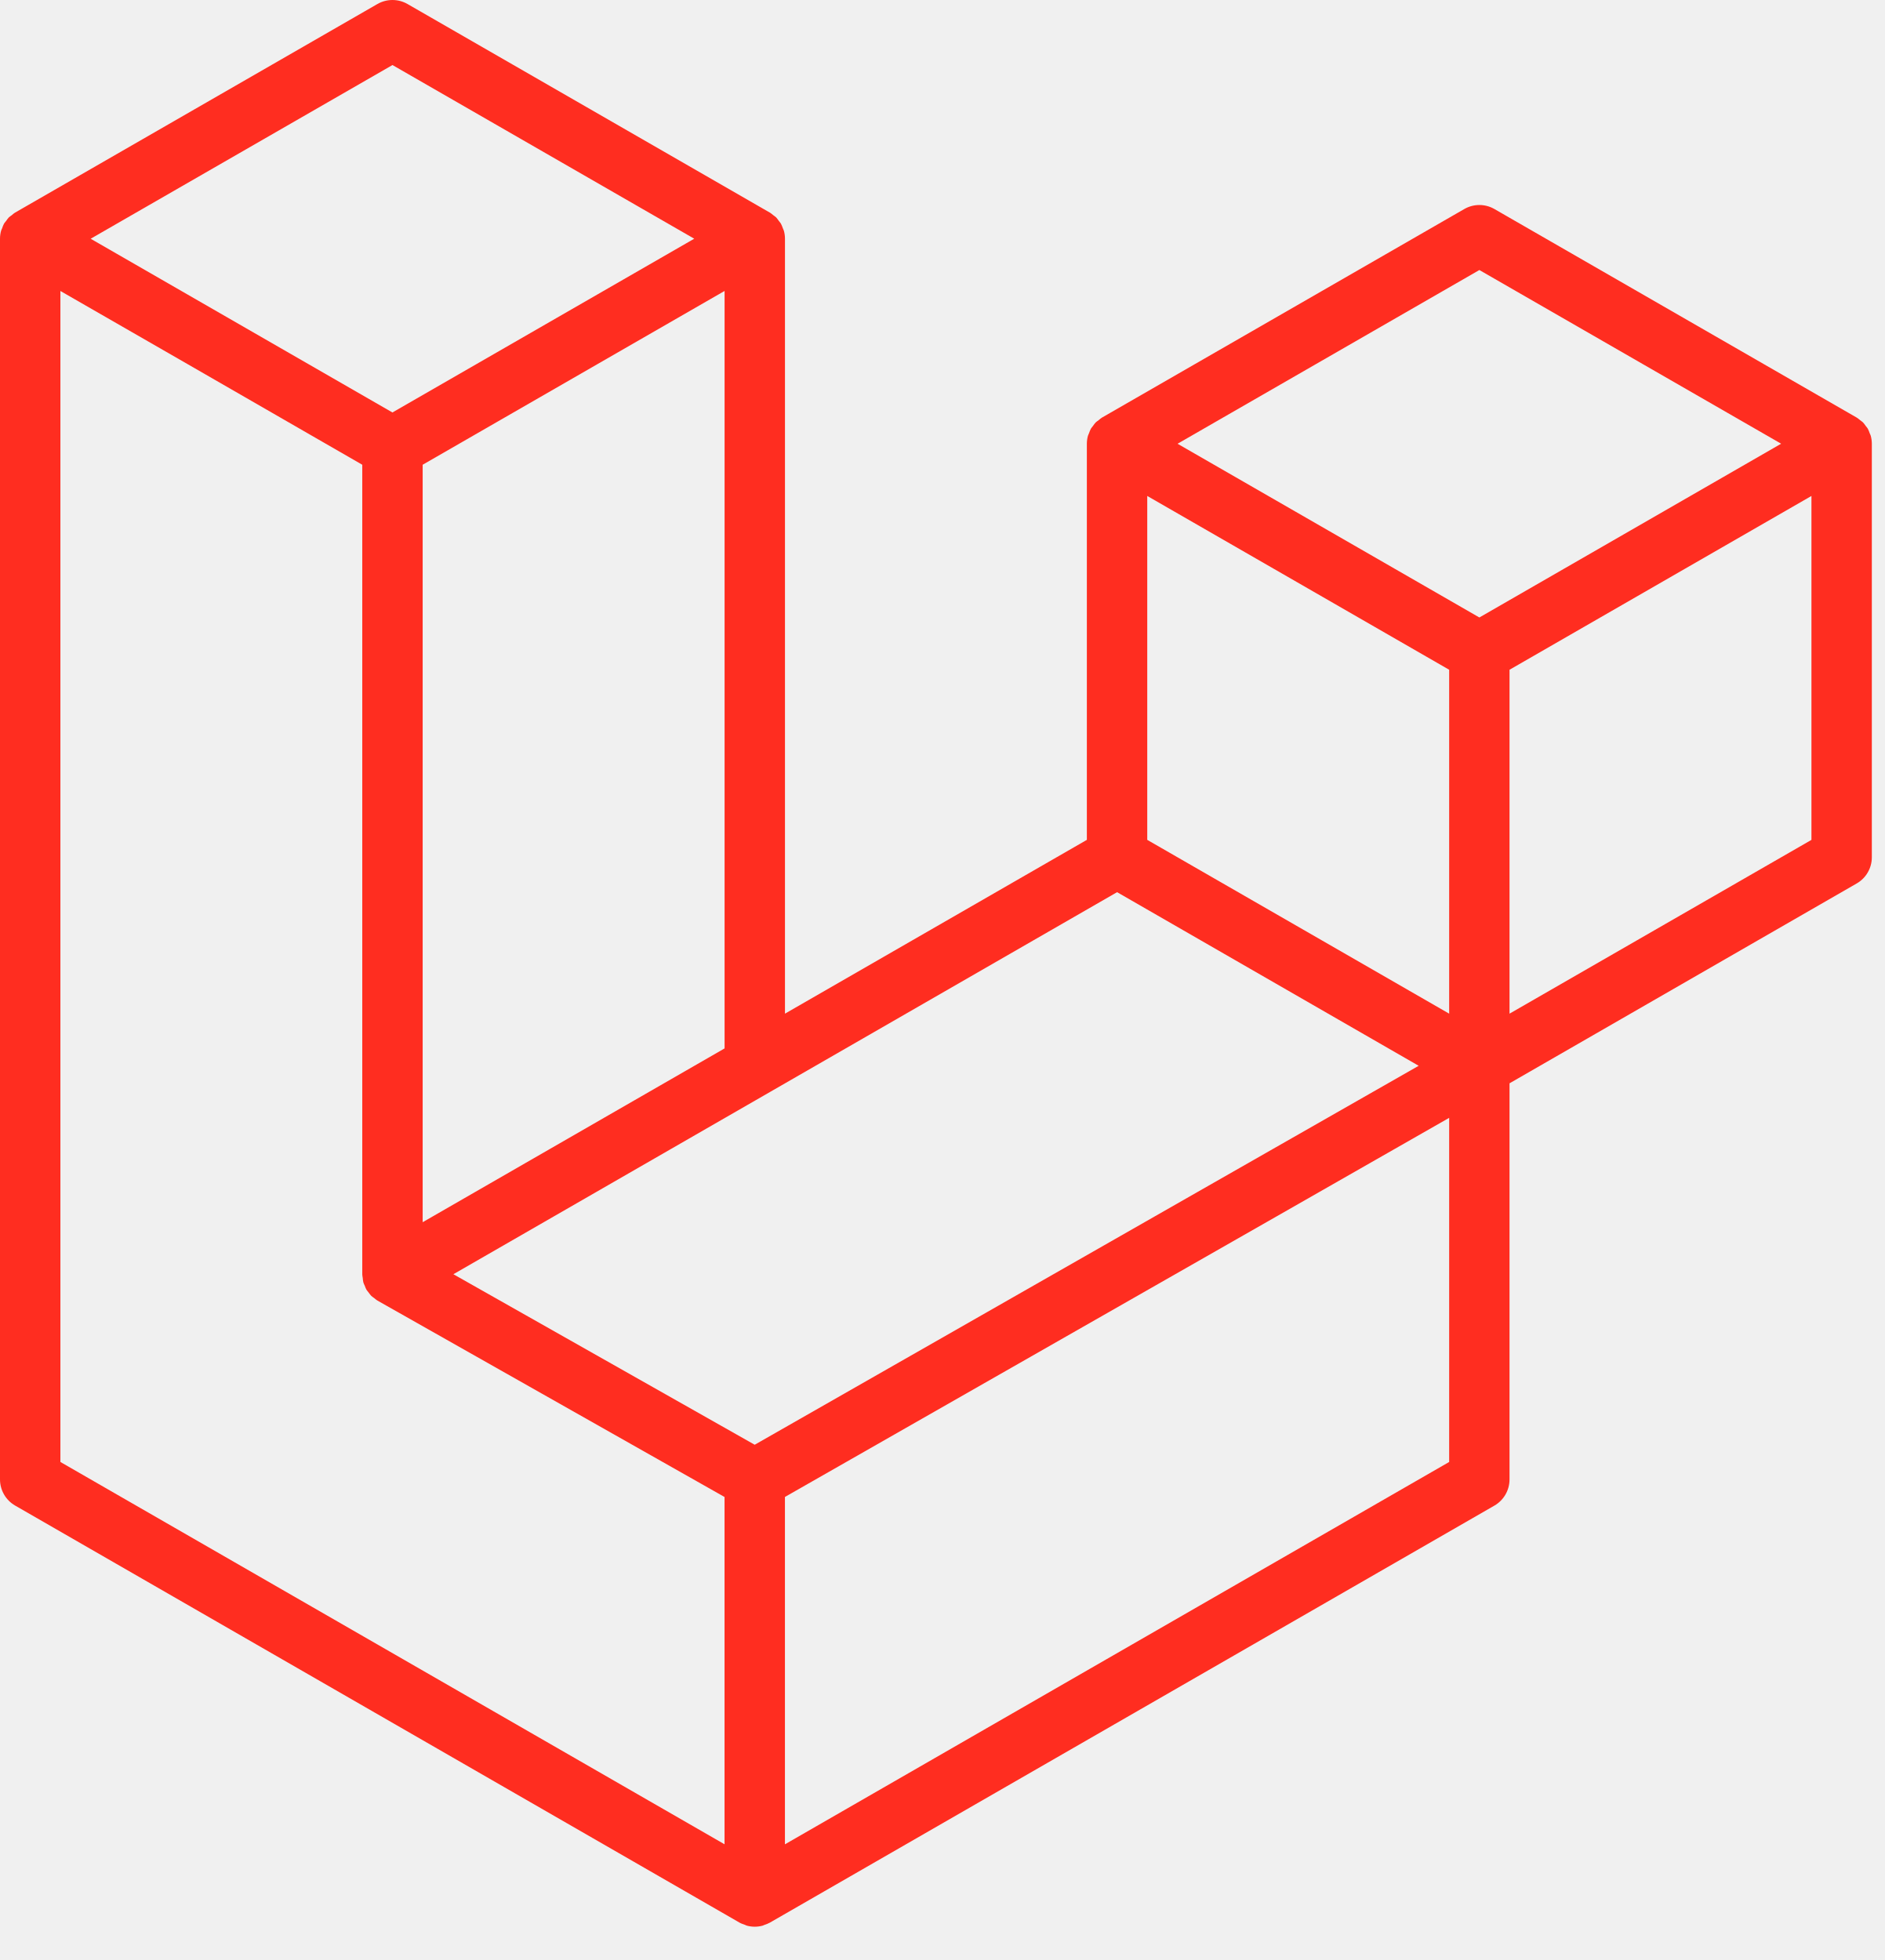
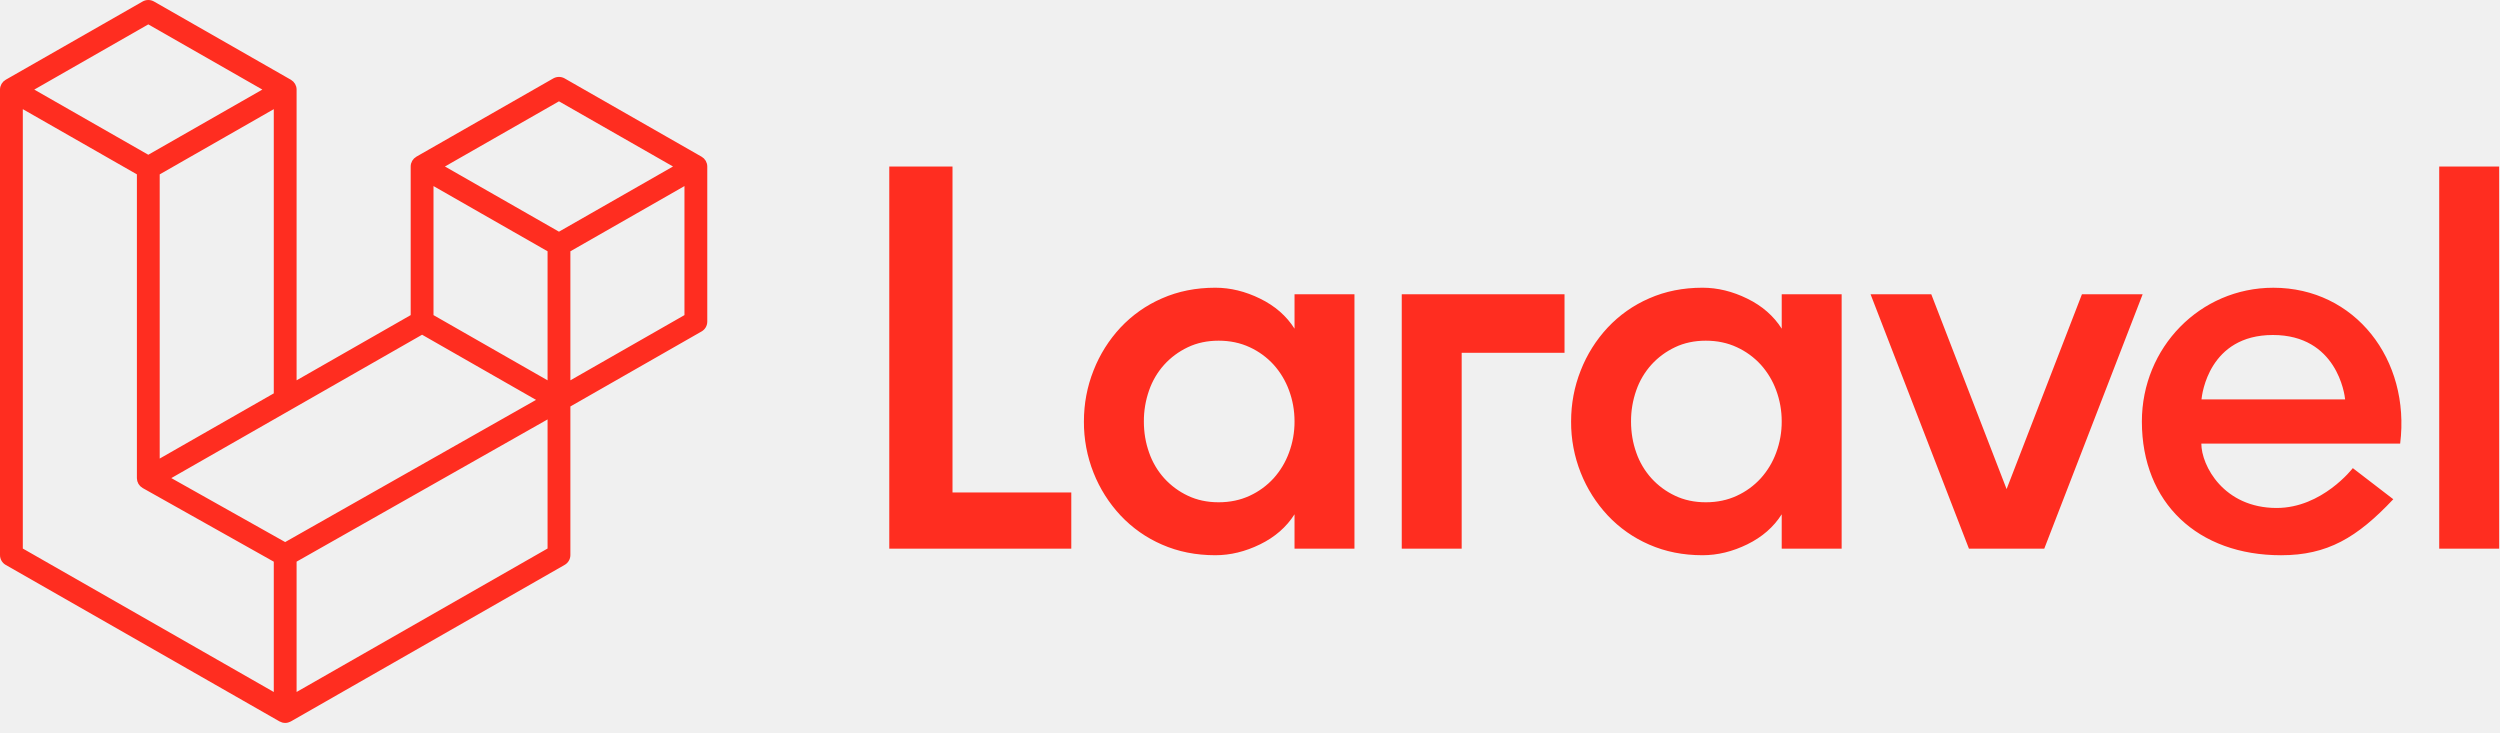
- <svg xmlns="http://www.w3.org/2000/svg" width="50" height="52" viewBox="0 0 50 52">
-   <path d="M49.626 11.564a.809.809 0 0 1 .028.209v10.972a.8.8 0 0 1-.402.694l-9.209 5.302V39.25c0 .286-.152.55-.4.694L20.42 51.01c-.044.025-.092.041-.14.058-.018.006-.035.017-.054.022a.805.805 0 0 1-.41 0c-.022-.006-.042-.018-.063-.026-.044-.016-.09-.03-.132-.054L.402 39.944A.801.801 0 0 1 0 39.25V6.334c0-.072.01-.142.028-.21.006-.023.02-.044.028-.067.015-.042.029-.085.051-.124.015-.026.037-.047.055-.071.023-.032.044-.065.071-.093.023-.023.053-.04.079-.06.029-.024.055-.05.088-.069h.001l9.61-5.533a.802.802 0 0 1 .8 0l9.61 5.533h.002c.032.02.059.045.088.068.026.02.055.038.078.06.028.029.048.062.072.094.017.024.04.045.054.071.023.04.036.082.052.124.008.023.022.044.028.068a.809.809 0 0 1 .028.209v20.559l8.008-4.611v-10.51c0-.07.01-.141.028-.208.007-.024.02-.045.028-.068.016-.042.03-.085.052-.124.015-.026.037-.047.054-.071.024-.032.044-.065.072-.093.023-.023.052-.04.078-.06.03-.024.056-.05.088-.069h.001l9.611-5.533a.801.801 0 0 1 .8 0l9.61 5.533c.034.02.06.045.09.068.025.02.054.038.077.06.028.029.048.062.072.094.018.024.04.045.054.071.023.039.036.082.052.124.009.023.022.044.028.068zm-1.574 10.718v-9.124l-3.363 1.936-4.646 2.675v9.124l8.01-4.611zm-9.61 16.505v-9.13l-4.57 2.61-13.05 7.448v9.216l17.62-10.144zM1.602 7.719v31.068L19.22 48.93v-9.214l-9.204-5.209-.003-.002-.004-.002c-.031-.018-.057-.044-.086-.066-.025-.02-.054-.036-.076-.058l-.002-.003c-.026-.025-.044-.056-.066-.084-.02-.027-.044-.05-.06-.078l-.001-.003c-.018-.03-.029-.066-.042-.1-.013-.03-.03-.058-.038-.09v-.001c-.01-.038-.012-.078-.016-.117-.004-.03-.012-.06-.012-.09v-.002-21.481L4.965 9.654 1.602 7.72zm8.81-5.994L2.405 6.334l8.005 4.609 8.006-4.61-8.006-4.608zm4.164 28.764l4.645-2.674V7.719l-3.363 1.936-4.646 2.675v20.096l3.364-1.937zM39.243 7.164l-8.006 4.609 8.006 4.609 8.005-4.61-8.005-4.608zm-.801 10.605l-4.646-2.675-3.363-1.936v9.124l4.645 2.674 3.364 1.937v-9.124zM20.02 38.33l11.743-6.704 5.87-3.35-8-4.606-9.211 5.303-8.395 4.833 7.993 4.524z" fill="#FF2D20" fill-rule="evenodd" />
+ <svg xmlns="http://www.w3.org/2000/svg" width="256" height="75" viewBox="0 0 256 75" fill="none">
+   <g clip-path="url(#clip0)">
+     <path fill-rule="evenodd" clip-rule="evenodd" d="M97.537 17.052V50.429H109.7V56.186H91.062V17.052H97.537ZM132.56 33.655V30.135H138.697V56.186H132.559V52.663C131.734 53.968 130.56 54.993 129.039 55.738C127.52 56.483 125.99 56.855 124.451 56.855C122.461 56.855 120.64 56.492 118.989 55.766C117.382 55.071 115.935 54.053 114.737 52.775C113.554 51.507 112.618 50.028 111.98 48.414C111.316 46.742 110.981 44.958 110.993 43.159C110.993 41.334 111.322 39.591 111.98 37.931C112.614 36.309 113.55 34.82 114.737 33.545C115.935 32.267 117.382 31.248 118.989 30.553C120.64 29.825 122.461 29.462 124.451 29.462C125.99 29.462 127.52 29.835 129.04 30.582C130.56 31.326 131.734 32.352 132.56 33.655V33.655ZM131.996 46.346C132.373 45.327 132.565 44.248 132.56 43.161C132.56 42.041 132.371 40.979 131.996 39.972C131.643 39.004 131.108 38.112 130.42 37.345C129.732 36.591 128.899 35.983 127.971 35.556C127.012 35.11 125.952 34.886 124.788 34.886C123.625 34.886 122.573 35.11 121.635 35.556C120.697 36.004 119.889 36.601 119.215 37.345C118.528 38.109 118.002 39.002 117.667 39.972C117.307 40.996 117.126 42.074 117.132 43.159C117.132 44.278 117.309 45.341 117.667 46.345C118.002 47.316 118.528 48.209 119.215 48.973C119.896 49.723 120.718 50.331 121.635 50.762C122.573 51.21 123.625 51.433 124.788 51.433C125.952 51.433 127.014 51.21 127.971 50.764C128.899 50.337 129.732 49.729 130.42 48.974C131.109 48.207 131.643 47.315 131.996 46.346V46.346ZM143.539 56.185V30.134H160.207V36.129H149.676V56.185H143.539V56.185ZM182.448 33.655V30.135H188.585V56.186H182.447V52.663C181.62 53.968 180.448 54.993 178.927 55.738C177.408 56.483 175.878 56.855 174.339 56.855C172.348 56.855 170.528 56.492 168.877 55.766C167.27 55.071 165.823 54.053 164.625 52.775C163.442 51.507 162.506 50.028 161.868 48.414C161.204 46.742 160.869 44.958 160.881 43.159C160.881 41.334 161.209 39.591 161.868 37.931C162.502 36.309 163.438 34.82 164.625 33.545C165.823 32.267 167.27 31.248 168.877 30.553C170.528 29.825 172.348 29.462 174.339 29.462C175.878 29.462 177.408 29.835 178.928 30.582C180.448 31.326 181.62 32.352 182.448 33.655V33.655ZM181.884 46.346C182.261 45.327 182.452 44.248 182.447 43.161C182.447 42.041 182.257 40.979 181.884 39.972C181.531 39.004 180.995 38.112 180.307 37.345C179.618 36.591 178.785 35.983 177.857 35.556C176.9 35.11 175.84 34.886 174.676 34.886C173.513 34.886 172.461 35.11 171.523 35.556C170.585 36.004 169.777 36.601 169.103 37.345C168.416 38.108 167.889 39.002 167.553 39.972C167.193 40.996 167.012 42.074 167.018 43.159C167.018 44.278 167.196 45.341 167.553 46.345C167.888 47.316 168.415 48.209 169.103 48.973C169.784 49.723 170.606 50.331 171.523 50.762C172.461 51.21 173.513 51.433 174.676 51.433C175.84 51.433 176.902 51.21 177.857 50.764C178.786 50.337 179.619 49.729 180.307 48.974C180.996 48.207 181.531 47.315 181.884 46.346V46.346ZM213.19 30.134H219.407L209.332 56.185H201.62L191.546 30.134H197.763L205.476 50.083L213.19 30.134V30.134ZM232.791 29.465C241.149 29.465 246.848 36.817 245.777 45.424H225.417C225.417 47.671 227.702 52.016 233.129 52.016C237.798 52.016 240.925 47.939 240.928 47.936L245.073 51.121C241.367 55.051 238.332 56.857 233.578 56.857C225.084 56.857 219.328 51.521 219.328 43.161C219.328 35.597 225.277 29.465 232.791 29.465V29.465ZM225.433 40.896H240.141C240.096 40.394 239.299 34.304 232.743 34.304C226.188 34.304 225.481 40.394 225.433 40.896V40.896ZM249.775 56.185V17.052H255.913V56.185H249.775V56.185ZM72.384 16.746C72.411 16.845 72.424 16.946 72.425 17.049V32.938C72.424 33.142 72.37 33.343 72.267 33.52C72.164 33.696 72.016 33.842 71.838 33.943L58.407 41.622V56.841C58.407 57.045 58.352 57.245 58.249 57.421C58.146 57.597 57.999 57.743 57.821 57.844L29.786 73.872C29.722 73.91 29.651 73.931 29.582 73.956C29.555 73.965 29.53 73.981 29.504 73.988C29.308 74.04 29.101 74.04 28.905 73.988C28.873 73.98 28.844 73.962 28.813 73.95C28.748 73.929 28.682 73.907 28.621 73.872L0.585 57.847C0.407 57.746 0.259 57.599 0.157 57.423C0.054 57.246 -8.97276e-05 57.045 1.118e-07 56.841V9.172C0 9.07 0.014 8.968 0.041 8.87C0.049 8.835 0.07 8.804 0.081 8.772C0.105 8.711 0.125 8.649 0.157 8.592C0.179 8.554 0.211 8.524 0.236 8.49C0.271 8.444 0.3 8.394 0.34 8.353C0.374 8.32 0.417 8.295 0.455 8.266C0.497 8.234 0.535 8.196 0.583 8.169L0.585 8.167L14.604 0.154C14.781 0.053 14.982 0 15.185 0C15.389 0 15.59 0.053 15.767 0.154L29.786 8.167H29.789C29.836 8.196 29.873 8.234 29.917 8.266C29.955 8.295 29.997 8.32 30.03 8.353C30.071 8.394 30.1 8.444 30.135 8.489C30.162 8.524 30.194 8.554 30.215 8.592C30.247 8.649 30.268 8.711 30.291 8.772C30.302 8.804 30.322 8.835 30.332 8.87C30.358 8.968 30.371 9.07 30.371 9.172V38.945L42.054 32.267V17.049C42.054 16.947 42.067 16.845 42.093 16.746C42.103 16.711 42.122 16.682 42.135 16.649C42.157 16.587 42.178 16.525 42.209 16.468C42.231 16.43 42.263 16.4 42.289 16.366C42.324 16.32 42.353 16.27 42.394 16.231C42.428 16.198 42.47 16.173 42.508 16.144C42.551 16.11 42.589 16.071 42.637 16.045V16.044L56.656 8.03C56.834 7.929 57.034 7.876 57.239 7.876C57.443 7.876 57.644 7.929 57.821 8.03L71.838 16.044H71.84C71.889 16.073 71.927 16.11 71.971 16.142C72.007 16.172 72.051 16.198 72.084 16.23C72.125 16.27 72.154 16.32 72.188 16.365C72.214 16.4 72.246 16.43 72.268 16.468C72.301 16.525 72.32 16.587 72.343 16.649C72.356 16.682 72.375 16.711 72.384 16.746V16.746ZM70.089 32.267V19.054L65.183 21.859L58.407 25.732V38.945L70.087 32.267H70.089ZM56.071 56.17V42.948L49.404 46.727L30.371 57.513V70.858L56.071 56.167V56.17ZM2.336 11.178V56.17L28.035 70.861V57.517L14.61 49.974L14.607 49.969L14.601 49.968C14.554 49.942 14.518 49.904 14.476 49.872C14.438 49.843 14.397 49.819 14.364 49.788L14.361 49.783C14.323 49.747 14.297 49.702 14.265 49.661C14.236 49.623 14.201 49.59 14.178 49.549L14.176 49.545C14.15 49.501 14.134 49.449 14.115 49.399C14.096 49.357 14.071 49.316 14.06 49.27V49.268C14.044 49.213 14.042 49.155 14.035 49.098C14.03 49.054 14.018 49.012 14.018 48.967V17.854L7.244 13.982L2.336 11.178ZM15.185 2.497L3.51 9.174L15.185 15.847L26.863 9.172L15.185 2.497V2.497ZM21.26 44.153L28.035 40.281V11.178L23.13 13.982L16.354 17.856V46.957L21.26 44.153V44.153ZM57.239 10.375L45.562 17.049L57.239 23.724L68.915 17.049L57.239 10.375V10.375ZM56.071 25.732L49.294 21.859L44.39 19.054V32.267L51.165 36.141L56.071 38.945V25.731V25.732ZM29.201 55.507L46.329 45.799L54.89 40.947L43.222 34.276L29.786 41.956L17.542 48.956L29.201 55.507Z" fill="#FF2D20" />
+   </g>
+   <defs>
+     <clipPath id="clip0">
+       <rect width="256" height="74.182" fill="white" />
+     </clipPath>
+   </defs>
</svg>
